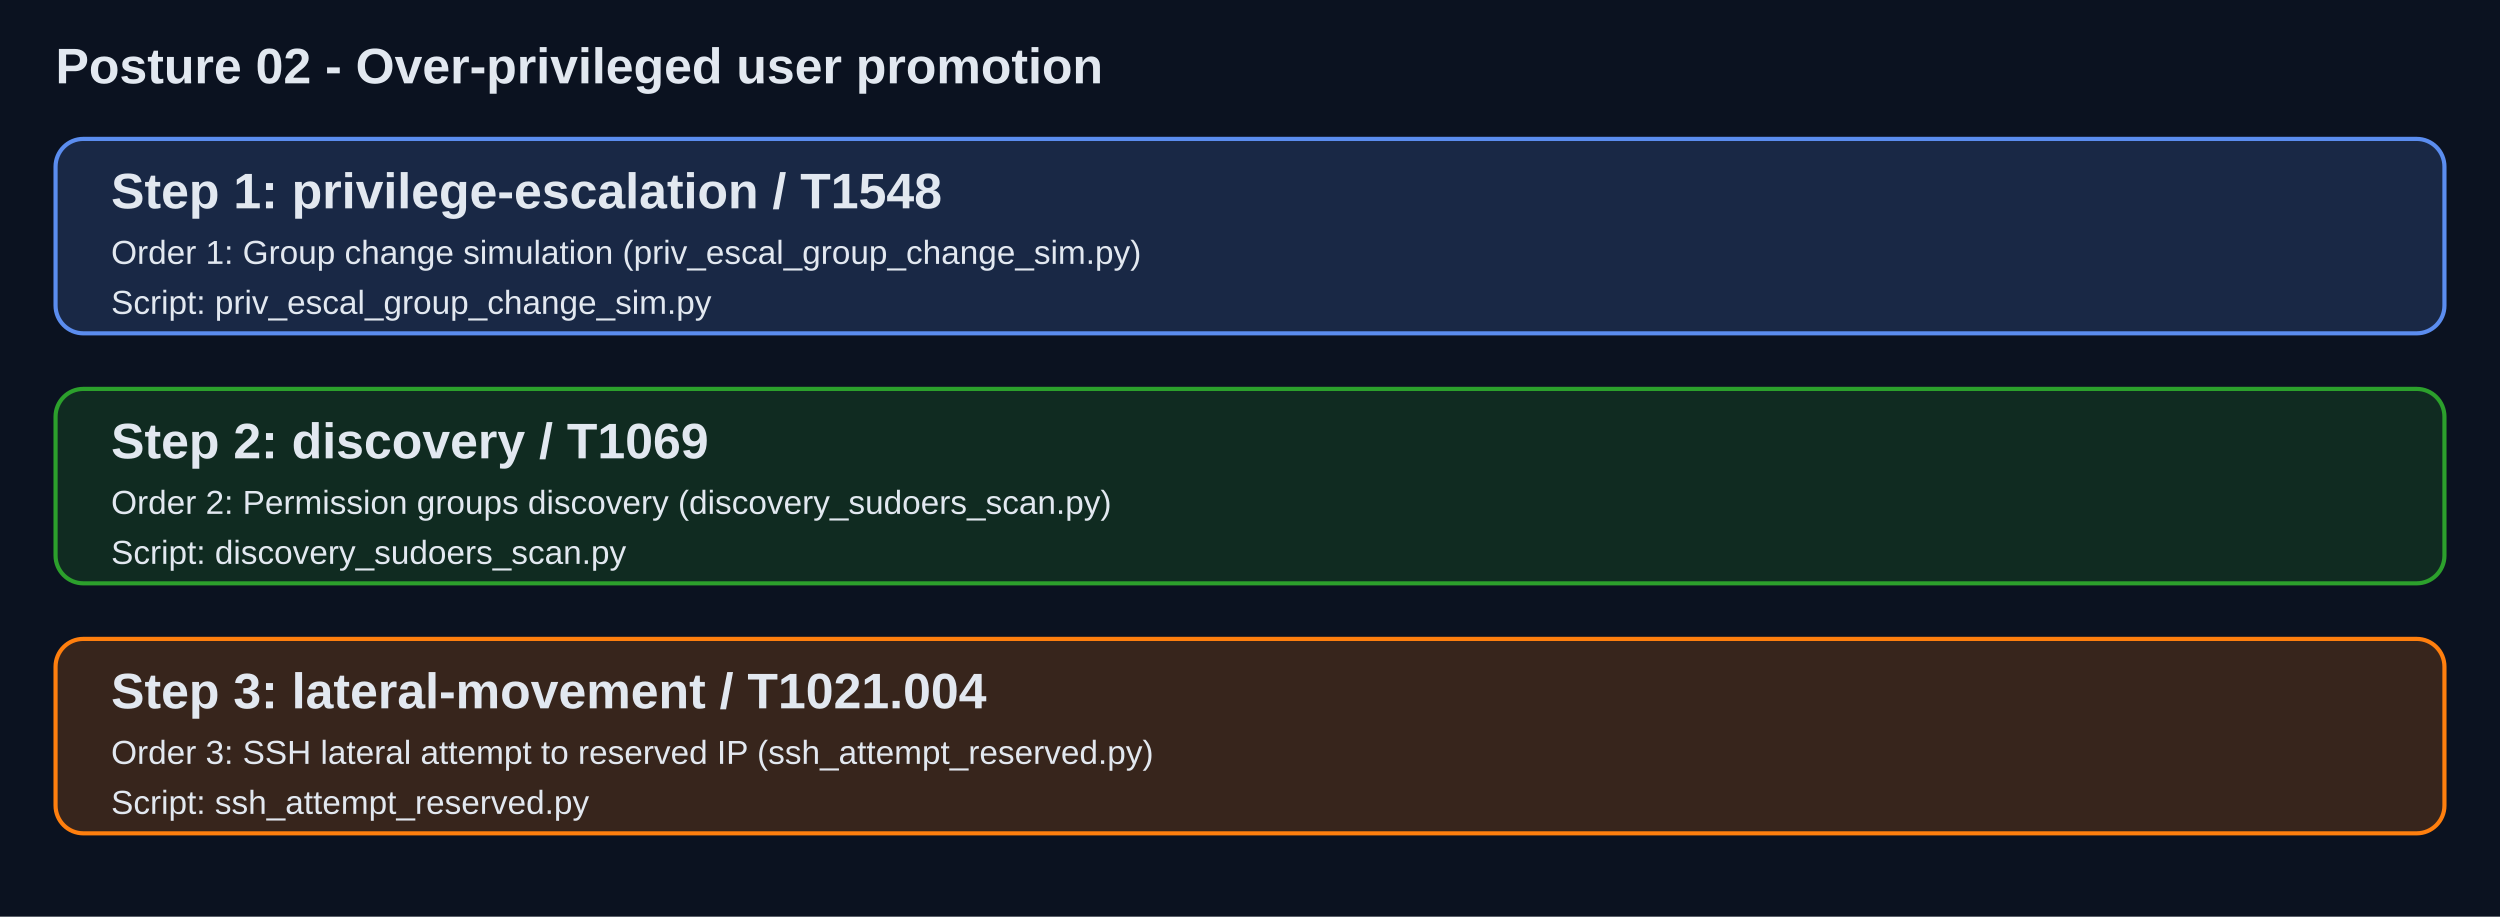
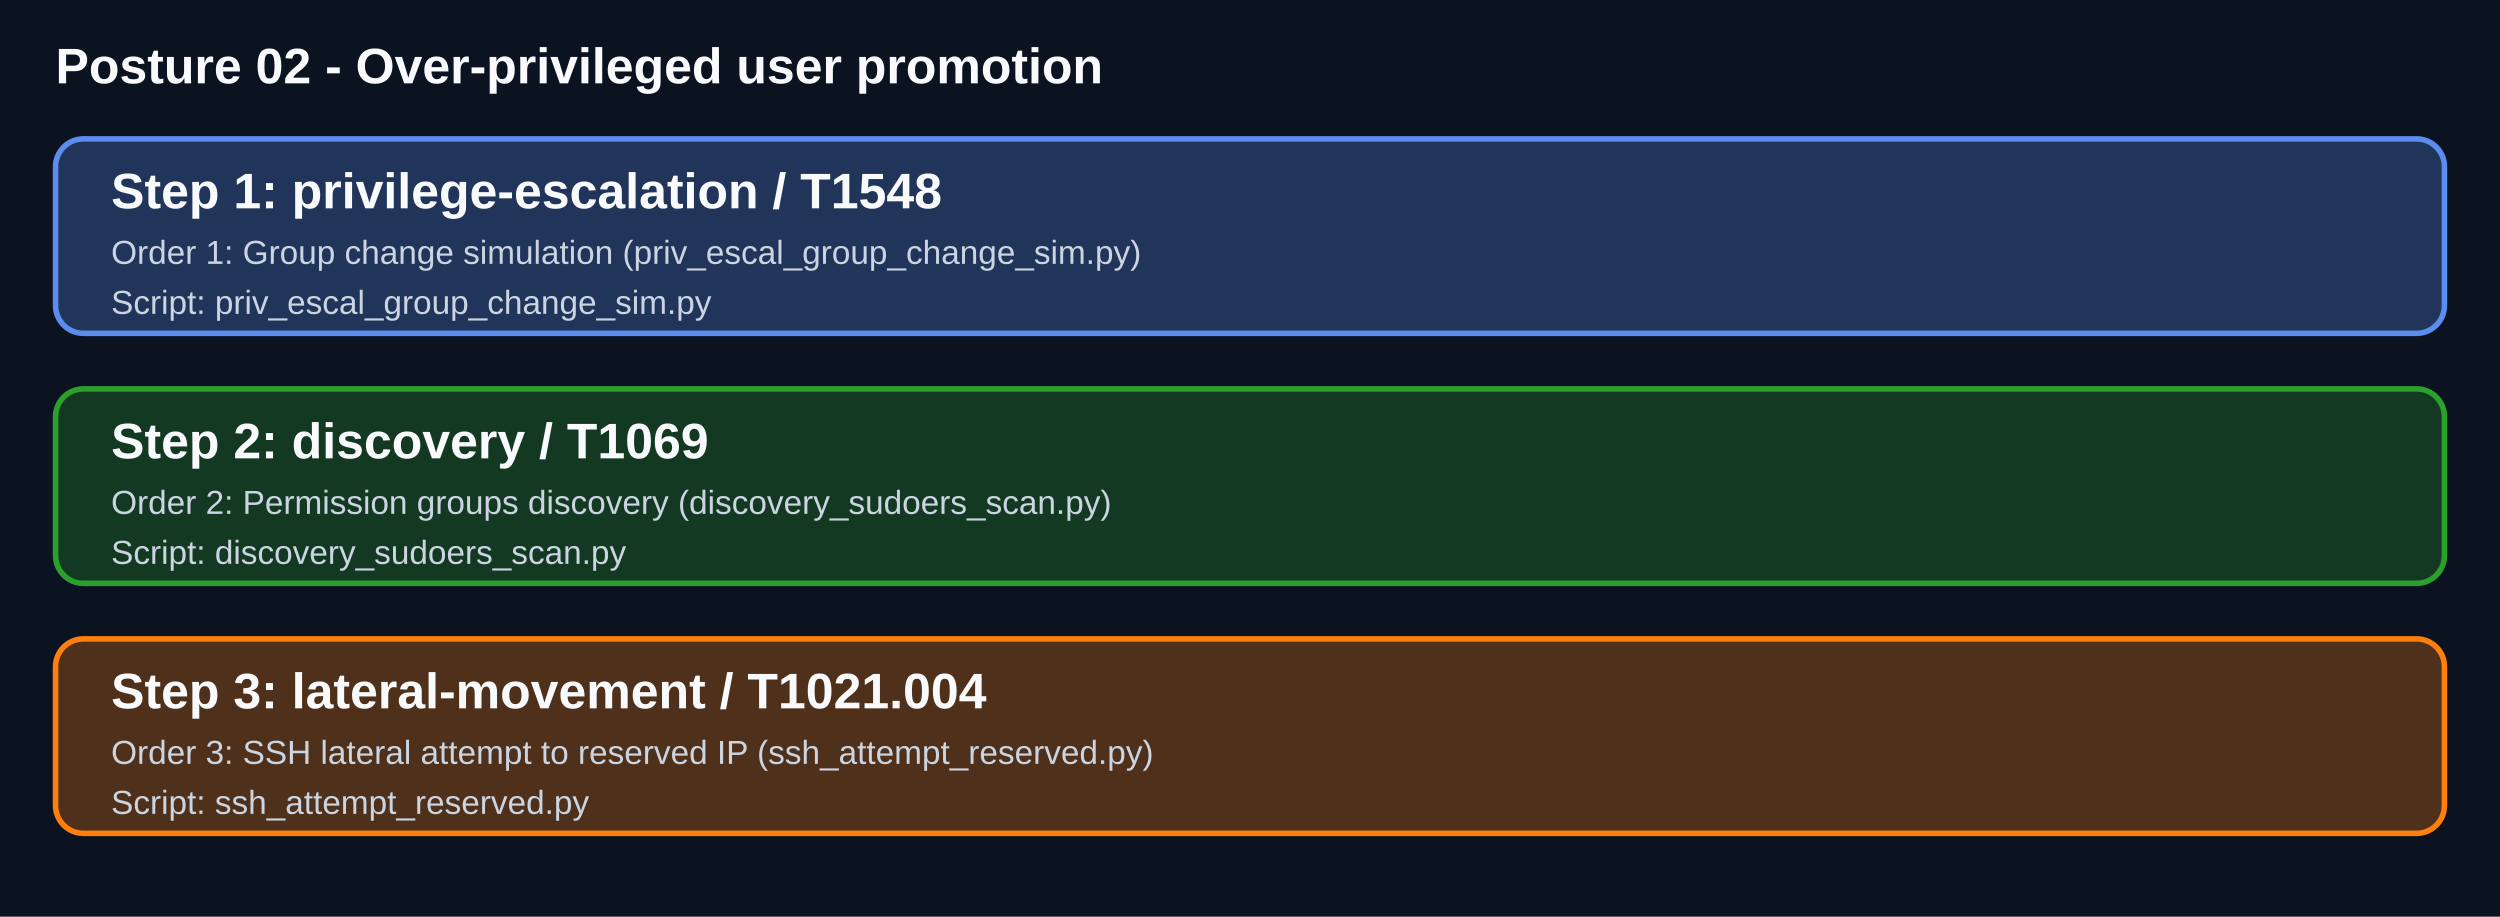
<svg xmlns="http://www.w3.org/2000/svg" width="900" height="330" viewBox="0 0 900 330">
  <rect width="100%" height="100%" fill="#0b1220" />
-   <style>text{font-family:Arial,Helvetica,sans-serif;font-size:14px;fill:#e2e8f0;} .hdr{font-size:18px;font-weight:bold;} .sub{font-size:12px;}</style>
+   <style>text{font-family:Arial,Helvetica,sans-serif;font-size:14px;fill:#f8fafc;} .hdr{font-size:18px;font-weight:bold;} .sub{font-size:12px;fill:#cbd5e1;}</style>
  <text x="20" y="30" class="hdr">Posture 02 - Over-privileged user promotion</text>
-   <rect x="20" y="50" width="860" height="70" rx="10" ry="10" fill="#5b8def" fill-opacity="0.18" stroke="#5b8def" stroke-width="1.5" />
+   <rect x="20" y="50" width="860" height="70" rx="10" ry="10" fill="#5b8def" fill-opacity="0.28" stroke="#5b8def" stroke-width="2" />
  <text x="40" y="75" class="hdr">Step 1: privilege-escalation / T1548</text>
  <text x="40" y="95" class="sub">Order 1: Group change simulation (priv_escal_group_change_sim.py)</text>
  <text x="40" y="113" class="sub">Script: priv_escal_group_change_sim.py</text>
-   <rect x="20" y="140" width="860" height="70" rx="10" ry="10" fill="#2ca02c" fill-opacity="0.18" stroke="#2ca02c" stroke-width="1.5" />
+   <rect x="20" y="140" width="860" height="70" rx="10" ry="10" fill="#2ca02c" fill-opacity="0.28" stroke="#2ca02c" stroke-width="2" />
  <text x="40" y="165" class="hdr">Step 2: discovery / T1069</text>
  <text x="40" y="185" class="sub">Order 2: Permission groups discovery (discovery_sudoers_scan.py)</text>
  <text x="40" y="203" class="sub">Script: discovery_sudoers_scan.py</text>
-   <rect x="20" y="230" width="860" height="70" rx="10" ry="10" fill="#ff7f0e" fill-opacity="0.18" stroke="#ff7f0e" stroke-width="1.5" />
+   <rect x="20" y="230" width="860" height="70" rx="10" ry="10" fill="#ff7f0e" fill-opacity="0.28" stroke="#ff7f0e" stroke-width="2" />
  <text x="40" y="255" class="hdr">Step 3: lateral-movement / T1021.004</text>
  <text x="40" y="275" class="sub">Order 3: SSH lateral attempt to reserved IP (ssh_attempt_reserved.py)</text>
  <text x="40" y="293" class="sub">Script: ssh_attempt_reserved.py</text>
</svg>
